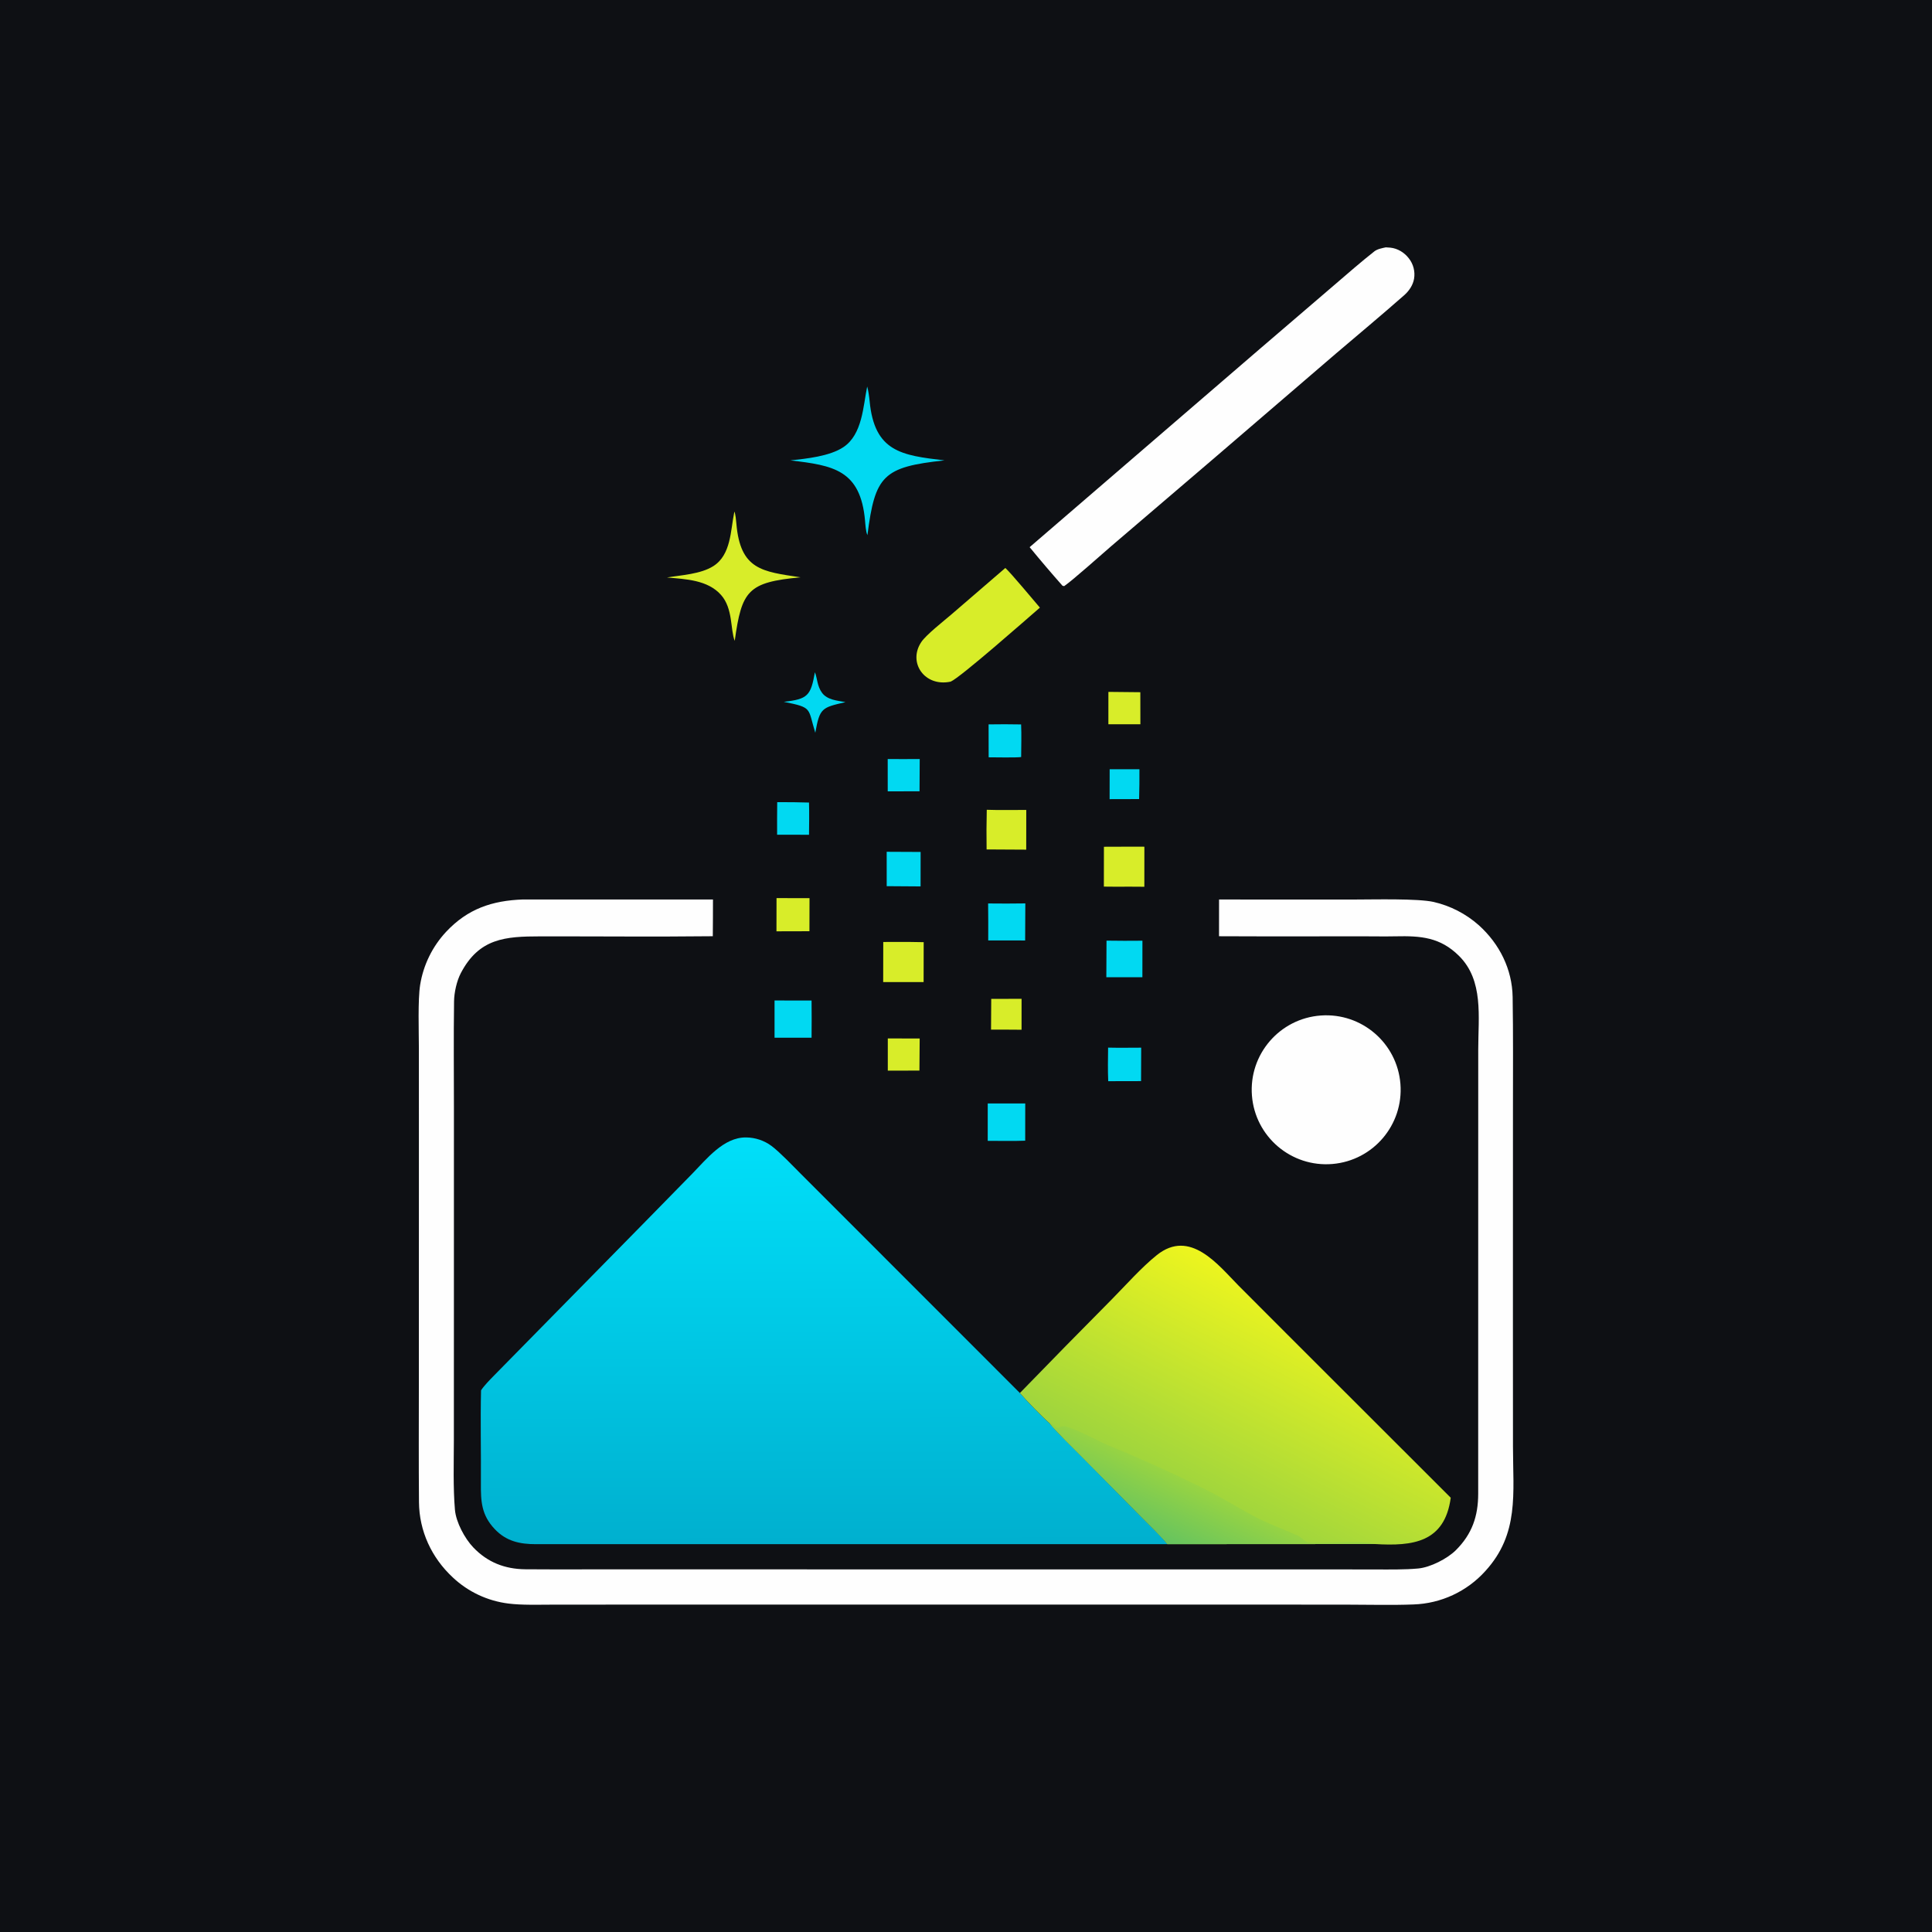
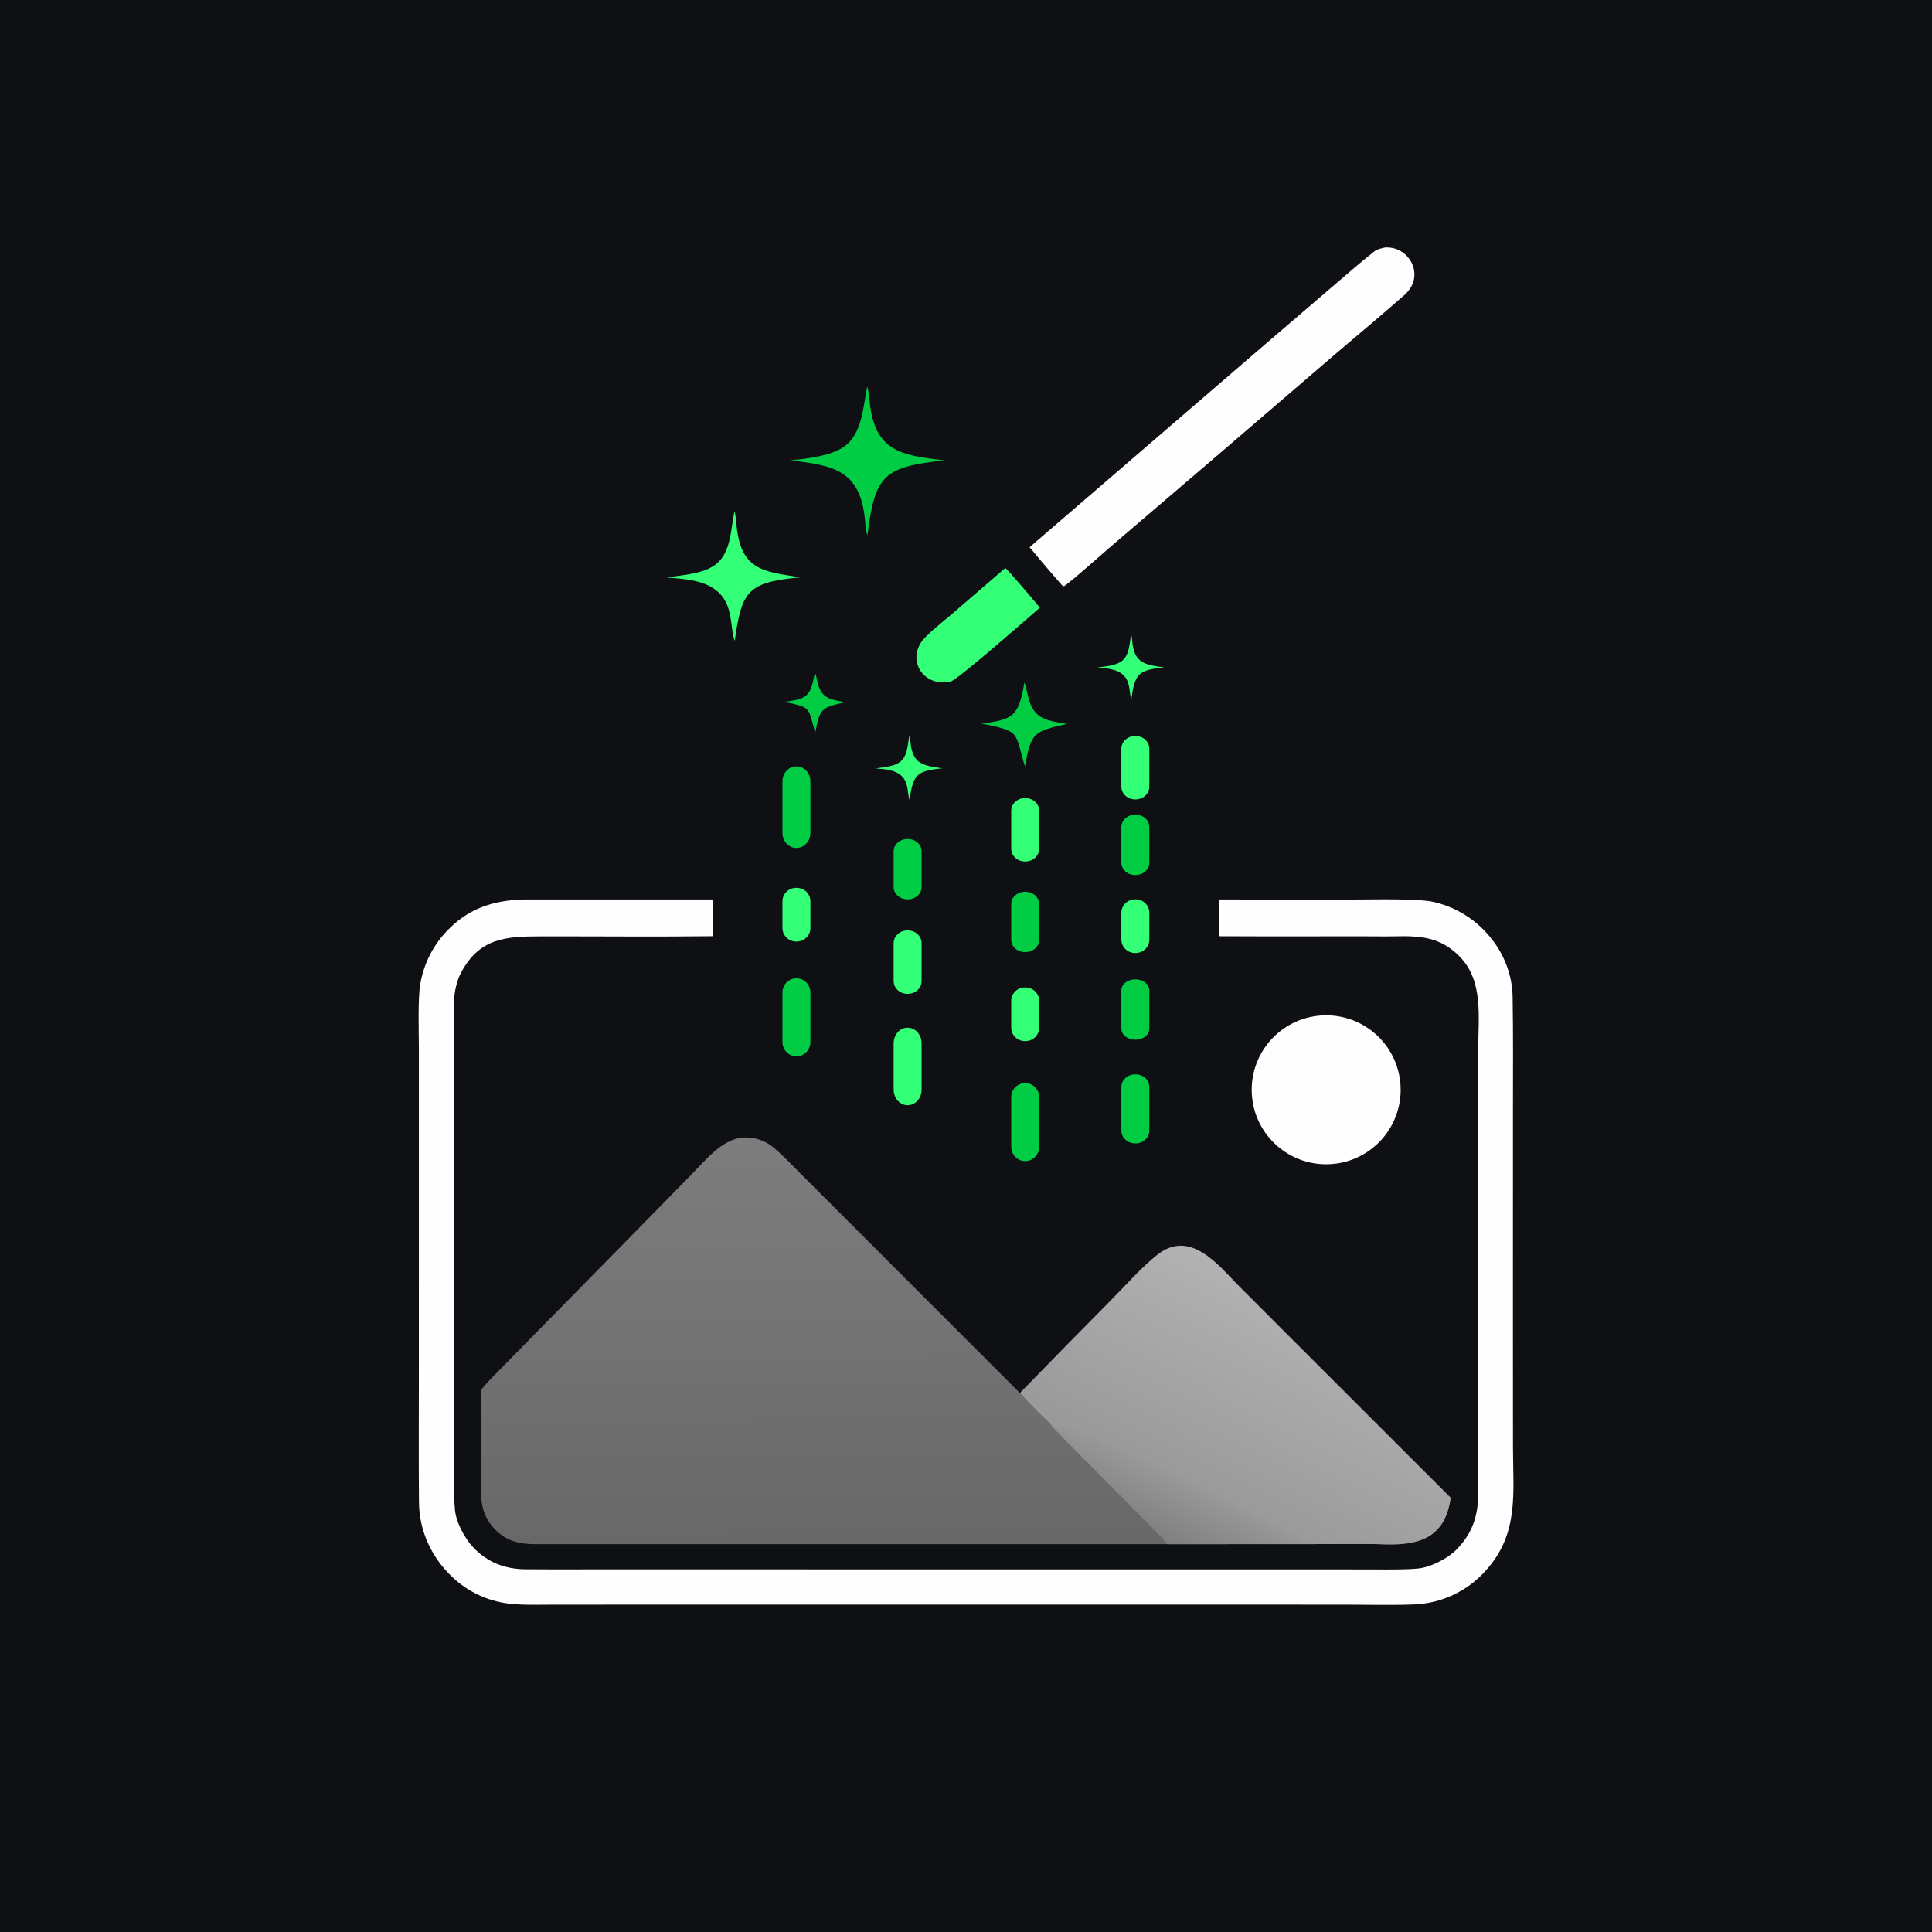
<svg xmlns="http://www.w3.org/2000/svg" width="1254" height="1254" viewBox="0 0 1254 1254" version="1.1" id="svg29">
  <path fill="#0E1014" d="M0 0L1254 0L1254 1254L0 1254L0 0Z" id="path1" />
  <defs id="defs2">
    <linearGradient id="gradient_0" gradientUnits="userSpaceOnUse" x1="533.659" y1="1001.015" x2="533.057" y2="739.539">
-       <stop offset="0" stop-color="#00B0CF" id="stop1" />
-       <stop offset="1" stop-color="#00DFF9" id="stop2" />
+       <stop offset="0" stop-color="#00B0CF" id="stop1" style="stop-color:#686868;stop-opacity:1;" />
+       <stop offset="1" stop-color="#00DFF9" id="stop2" style="stop-color:#7d7d7d;stop-opacity:1;" />
    </linearGradient>
  </defs>
  <path fill="url(#gradient_0)" d="M312.231 902.418C314.37 899.188 317.966 895.583 320.713 892.761L419.535 792.211L449.268 761.856C458.661 752.271 469.654 738.157 484.184 738.272C490.175 738.307 496 740.251 500.81 743.822C506.151 747.825 514.472 756.601 519.544 761.667L550.754 792.885L661.976 904.158C665.47 908.319 677.26 920.468 681.398 923.933C684.875 928.535 697.166 940.468 701.781 945.135L741.092 984.857C745.157 988.965 754.563 998.052 757.747 1002.27L483.909 1002.28C438.585 1002.28 393.217 1002.24 347.897 1002.28C337.417 1002.28 328.679 1000.44 321.165 992.538C312.481 983.4 312.047 974.562 312.137 962.805C312.292 942.705 311.752 922.507 312.231 902.418Z" id="path2" />
  <path fill="#FEFEFE" d="M339.409 583.816L462.768 583.827C462.811 591.73 462.694 599.761 462.653 607.674C425.346 608.092 388.07 607.722 350.556 607.771C328.051 607.8 311.018 608.894 299.114 631.604C296.453 636.681 294.792 644.156 294.711 649.954C294.392 672.783 294.614 695.659 294.626 718.5L294.614 852.396L294.588 934.705C294.565 949.192 294.05 965.655 295.285 979.935C295.986 988.04 301.641 998.561 307.176 1004.36C316.441 1014.08 327.68 1018.44 340.995 1018.57C355.642 1018.72 370.255 1018.64 384.876 1018.62L461.778 1018.63L706.441 1018.64L848.929 1018.64L892.167 1018.68C901.336 1018.69 911.55 1018.9 920.575 1018.05C928.388 1017.32 939.36 1011.73 944.923 1006.21C955.447 995.759 959.444 984.143 959.45 969.543C959.478 895.942 959.44 822.298 959.468 748.708L959.479 681.225C959.474 660.016 963.107 636.385 946.975 620.412C934.749 608.306 922.221 607.381 905.84 607.735C898.751 607.888 891.328 607.727 884.256 607.733L824.293 607.78L791.23 607.685L791.246 583.845L880.091 583.85C892.096 583.845 920.159 583.121 930.515 585.422C941.396 587.92 951.475 593.108 959.831 600.512C973.288 612.63 981.511 629.097 981.806 647.131C982.199 671.109 982.017 695.51 982.015 719.491L981.99 858.412L982.025 938.992C982.036 969.26 986.161 995.555 964.116 1019.69C952.155 1032.99 935.278 1040.83 917.395 1041.4C903.804 1041.95 887.497 1041.52 873.613 1041.52L792.269 1041.48L543.99 1041.49L401.371 1041.5L358.193 1041.53C349.382 1041.54 338.643 1041.9 330.071 1040.82C316.505 1039.15 303.824 1033.21 293.874 1023.84C280.079 1011 272.107 993.726 271.945 975.004C271.728 949.844 271.854 924.522 271.869 899.361L271.896 755.023L271.882 680.333C271.872 669.7 271.156 648.915 272.703 639.257C274.776 626.347 280.65 614.348 289.574 604.792C303.599 589.824 319.471 584.545 339.409 583.816Z" id="path3" />
  <defs id="defs4">
    <linearGradient id="gradient_1" gradientUnits="userSpaceOnUse" x1="849.26" y1="849.084" x2="783.638" y2="976.513">
-       <stop offset="0" stop-color="#EDF51E" id="stop3" />
-       <stop offset="1" stop-color="#9DD43E" id="stop4" />
+       <stop offset="0" stop-color="#EDF51E" id="stop3" style="stop-color:#b2b2b2;stop-opacity:1;" />
+       <stop offset="1" stop-color="#9DD43E" id="stop4" style="stop-color:#999999;stop-opacity:1;" />
    </linearGradient>
  </defs>
  <path fill="url(#gradient_1)" d="M661.976 904.158C681.719 883.807 701.577 863.568 721.55 843.442C730.668 834.214 740.925 822.588 750.882 814.627C772.463 797.373 790.645 820.991 803.826 834.368L835.186 865.786L941.63 972.135C937.712 1001.23 916.965 1003.66 892.51 1002.19L757.747 1002.27C754.563 998.052 745.157 988.965 741.092 984.857L701.781 945.135C697.166 940.468 684.875 928.535 681.398 923.933C677.26 920.468 665.47 908.319 661.976 904.158Z" id="path4" />
  <defs id="defs6">
    <linearGradient id="gradient_2" gradientUnits="userSpaceOnUse" x1="768.512" y1="959.81" x2="750.738" y2="996.695">
-       <stop offset="0" stop-color="#99D442" id="stop5" />
-       <stop offset="1" stop-color="#67C45E" id="stop6" />
+       <stop offset="0" stop-color="#99D442" id="stop5" style="stop-color:#999999;stop-opacity:1;" />
+       <stop offset="1" stop-color="#67C45E" id="stop6" style="stop-color:#808080;stop-opacity:1;" />
    </linearGradient>
  </defs>
  <path fill="url(#gradient_2)" d="M681.398 923.933C685.152 924.048 683.804 928.004 688.303 926.188C689.363 925.76 690.532 925.509 691.676 925.854C702.11 929.004 712.998 935.622 722.912 939.645C742.77 947.704 761.969 956.657 781.213 966.06C793.282 971.957 805.637 980.112 817.721 986.078C825.454 989.896 834.573 993.123 842.485 996.786C845.021 997.96 847.19 1000.99 849.253 1001.16C858.944 1001.93 884.29 999.751 892.51 1002.19L757.747 1002.27C754.563 998.052 745.157 988.965 741.092 984.857L701.781 945.135C697.166 940.468 684.875 928.535 681.398 923.933Z" id="path6" />
  <path fill="#FEFEFE" d="M899.489 160.546C900.453 160.585 901.416 160.65 902.378 160.739C907.163 161.218 911.475 163.872 914.399 167.639C917.366 171.384 918.611 176.209 917.826 180.922C917.077 185.211 914.513 188.892 911.32 191.702C896.806 204.468 881.696 217.069 866.99 229.586L787.35 298.001L721.404 354.37C715.022 359.825 696.341 376.59 690.711 380.441L689.631 380.194C682.365 371.981 675.255 363.632 668.303 355.151L817.883 226.306L866.151 184.917C874.574 177.701 883.325 170.02 892.06 163.151C893.993 161.631 897.075 161.057 899.489 160.546Z" id="path7" />
  <path fill="#FEFEFE" d="M857.314 659.131C883.819 657.224 906.893 677.07 908.971 703.562C911.05 730.055 891.353 753.256 864.875 755.506C838.153 757.776 814.692 737.859 812.594 711.124C810.497 684.388 830.565 661.056 857.314 659.131Z" id="path8" />
-   <path fill="#D8ED29" d="M652.528 368.655C655.929 371.631 671.278 390.103 674.968 394.386C666.923 401.341 623.314 439.81 617.054 442.429C600.217 446.062 589.033 430.081 597.997 416.713C601.176 411.971 612.72 402.951 617.455 398.874L652.528 368.655Z" id="path9" />
-   <path fill="#01D9F2" d="M562.86 250.863C563.586 253.215 564.203 257.792 564.43 260.227C567.516 293.297 585.196 295.562 613.043 298.818C573.136 303.092 567.963 308.646 563.022 347.322C561.995 345.354 561.685 340.326 561.482 338.033C558.553 304.893 540.774 302.084 513.022 298.831C523.473 297.691 538.509 296.183 547.45 290.208C559.814 281.946 560.232 263.588 562.86 250.863Z" id="path10" />
-   <path fill="#D8ED29" d="M476.688 332.036C477.421 333.852 477.771 337.722 477.944 339.773C480.485 369.915 494.731 370.962 519.612 374.723C485.413 377.901 481.43 383.281 476.89 415.973C473.976 408.63 475.86 395.005 467.999 386.154C459.3 376.358 445.01 375.915 432.892 374.832C442.334 373.266 454.761 372.659 462.982 367.458C474.592 360.114 474.138 344.221 476.551 332.673L476.688 332.036Z" id="path11" />
-   <path fill="#D8ED29" d="M580.945 611.386C587.143 611.34 593.342 611.389 599.538 611.531L599.488 637.44L590.721 637.433L573.246 637.431L573.295 611.406L580.945 611.386Z" id="path12" />
-   <path fill="#D8ED29" d="M734.907 549.546L742.779 549.571L742.757 575.566C736.606 575.459 730.212 575.539 724.04 575.535L716.484 575.472L716.522 549.606L734.907 549.546Z" id="path13" />
-   <path fill="#D8ED29" d="M640.48 525.604C648.595 525.917 657.873 525.665 666.12 525.706L666.088 551.484L640.373 551.342C640.239 542.763 640.275 534.182 640.48 525.604Z" id="path14" />
-   <path fill="#01D9F2" d="M641.111 716.219L665.449 716.208L665.423 740.383C657.873 740.691 648.768 740.47 641.099 740.478L641.111 716.219Z" id="path15" />
-   <path fill="#01D9F2" d="M502.734 649.376L526.763 649.421C526.844 657.468 526.845 665.516 526.767 673.563L502.734 673.546L502.734 649.376Z" id="path16" />
-   <path fill="#01D9F2" d="M641.358 586.405C649.406 586.505 657.455 586.494 665.503 586.373L665.389 610.432L641.422 610.421C641.47 602.416 641.449 594.41 641.358 586.405Z" id="path17" />
-   <path fill="#01D9F2" d="M718.203 610.537C725.973 610.659 733.744 610.675 741.515 610.584L741.488 634.293L718.086 634.296L718.203 610.537Z" id="path18" />
-   <path fill="#01D9F2" d="M575.519 552.87L597.548 552.973L597.519 575.342L575.531 575.186L575.519 552.87Z" id="path19" />
-   <path fill="#01D9F2" d="M719.233 679.98C726.187 680.156 733.714 680.019 740.71 680.011L740.627 701.717L719.312 701.765C718.98 694.526 719.154 687.23 719.233 679.98Z" id="path20" />
-   <path fill="#D8ED29" d="M504.021 582.931L525.431 582.965L525.381 604.431L503.977 604.486L504.021 582.931Z" id="path21" />
-   <path fill="#01D9F2" d="M641.666 470.178C648.701 470.059 655.738 470.068 662.773 470.205C663.066 476.88 662.838 484.609 662.798 491.36C660.186 491.833 645.064 491.563 641.711 491.547L641.666 470.178Z" id="path22" />
-   <path fill="#01D9F2" d="M504.465 520.662C511.344 520.614 518.224 520.696 525.1 520.908C525.307 527.856 525.172 534.86 525.109 541.814L504.398 541.804C504.362 534.756 504.385 527.709 504.465 520.662Z" id="path23" />
-   <path fill="#d8ed29" d="m 719.427,449.082 20.725,0.211 0.038,20.819 -20.777,-0.018 z" id="path24" />
-   <path fill="#01D9F2" d="M576.183 492.666C583.108 492.714 590.033 492.71 596.958 492.653L596.836 513.613L576.198 513.63L576.183 492.666Z" id="path25" />
-   <path fill="#D8ED29" d="M576.246 674.009L596.938 674.065L596.77 694.883L576.24 694.932L576.246 674.009Z" id="path26" />
-   <path fill="#D8ED29" d="M643.377 648.342L663.071 648.301L663.061 668.369C656.507 668.272 649.817 668.318 643.251 668.303C643.342 661.649 643.384 654.996 643.377 648.342Z" id="path27" />
-   <path fill="#01D9F2" d="M720.247 499.293L739.572 499.278C739.617 505.738 739.545 512.199 739.357 518.656L720.209 518.707C720.178 512.236 720.191 505.764 720.247 499.293Z" id="path28" />
-   <path fill="#01D9F2" d="M528.927 436.328C530.512 440.216 530.333 445.34 533.579 449.714C536.988 454.308 543.499 454.778 548.792 455.713C533.478 459.333 532.079 459.35 529.183 475.616C524.199 459.51 527.746 459.324 508.729 455.534C524.28 453.796 526.251 451.578 528.927 436.328Z" id="path29" />
+   <path fill="#D8ED29" d="M652.528 368.655C655.929 371.631 671.278 390.103 674.968 394.386C666.923 401.341 623.314 439.81 617.054 442.429C600.217 446.062 589.033 430.081 597.997 416.713C601.176 411.971 612.72 402.951 617.455 398.874L652.528 368.655Z" id="path9" style="fill:#33ff77;fill-opacity:1" />
+   <path fill="#01D9F2" d="M562.86 250.863C563.586 253.215 564.203 257.792 564.43 260.227C567.516 293.297 585.196 295.562 613.043 298.818C573.136 303.092 567.963 308.646 563.022 347.322C561.995 345.354 561.685 340.326 561.482 338.033C558.553 304.893 540.774 302.084 513.022 298.831C523.473 297.691 538.509 296.183 547.45 290.208C559.814 281.946 560.232 263.588 562.86 250.863Z" id="path10" style="fill:#00cc44;fill-opacity:1" />
+   <path fill="#D8ED29" d="M476.688 332.036C477.421 333.852 477.771 337.722 477.944 339.773C480.485 369.915 494.731 370.962 519.612 374.723C485.413 377.901 481.43 383.281 476.89 415.973C473.976 408.63 475.86 395.005 467.999 386.154C459.3 376.358 445.01 375.915 432.892 374.832C442.334 373.266 454.761 372.659 462.982 367.458C474.592 360.114 474.138 344.221 476.551 332.673L476.688 332.036Z" id="path11" style="fill:#33ff77;fill-opacity:1" />
+   <path fill="#d8ed29" d="m 734.224,411.891 c 0.366,0.908 0.541,2.843 0.628,3.869 1.27,15.071 8.393,15.595 20.834,17.475 -17.099,1.589 -19.091,4.279 -21.361,20.625 -1.457,-3.671 -0.515,-10.484 -4.446,-14.909 -4.349,-4.898 -11.495,-5.12 -17.553,-5.661 4.721,-0.783 10.934,-1.087 15.045,-3.687 5.805,-3.672 5.578,-11.618 6.785,-17.392 z" id="path11-3" style="stroke-width:0.5;fill:#33ff77;fill-opacity:1" />
+   <path fill="#d8ed29" d="m 590.284,477.361 c 0.366,0.908 0.541,2.843 0.628,3.869 1.27,15.071 8.393,15.595 20.834,17.475 -17.099,1.589 -19.091,4.279 -21.361,20.625 -1.457,-3.671 -0.515,-10.484 -4.446,-14.909 -4.349,-4.898 -11.495,-5.12 -17.553,-5.661 4.721,-0.783 10.934,-1.087 15.045,-3.687 5.805,-3.672 5.578,-11.618 6.785,-17.392 z" id="path11-3-9" style="fill:#33ff77;fill-opacity:1;stroke-width:0.5" />
+   <path fill="#01D9F2" d="M528.927 436.328C530.512 440.216 530.333 445.34 533.579 449.714C536.988 454.308 543.499 454.778 548.792 455.713C533.478 459.333 532.079 459.35 529.183 475.616C524.199 459.51 527.746 459.324 508.729 455.534C524.28 453.796 526.251 451.578 528.927 436.328Z" id="path29" style="fill:#00cc44;fill-opacity:1" />
+   <path fill="#01d9f2" d="m 664.914,442.953 c 2.2,5.396 1.951,12.508 6.457,18.578 4.731,6.376 13.768,7.028 21.114,8.326 -21.254,5.024 -23.196,5.048 -27.215,27.623 -6.917,-22.353 -1.994,-22.612 -28.388,-27.872 21.583,-2.412 24.319,-5.491 28.033,-26.656 z" id="path29-1" style="fill:#00cc44;fill-opacity:1;stroke-width:1.388" />
+   <rect style="fill:#33ff77;stroke-width:1.105" id="rect1" width="18.144" height="50.276" x="580.039" y="667.053" rx="8.941" ry="10.164" />
+   <rect style="fill:#33ff77;stroke-width:0.92" id="rect1-2" width="18.144" height="34.843" x="507.871" y="576.277" rx="8.941" ry="8.719" />
+   <rect style="fill:#33ff77;stroke-width:0.92" id="rect1-2-6" width="18.144" height="34.843" x="656.352" y="640.914" rx="8.941" ry="8.719" />
+   <rect style="fill:#33ff77;stroke-width:0.92" id="rect1-2-6-3" width="18.144" height="34.843" x="727.845" y="583.738" rx="8.941" ry="8.719" />
+   <rect style="fill:#33ff77" id="rect1-6" width="18.144" height="41.154" x="580.039" y="603.909" rx="8.941" ry="8.251" />
+   <rect style="fill:#33ff77" id="rect1-6-8" width="18.144" height="41.154" x="656.352" y="518.018" rx="8.941" ry="8.251" />
+   <rect style="fill:#33ff77" id="rect1-6-8-9" width="18.144" height="41.154" x="727.845" y="477.717" rx="8.941" ry="8.251" />
+   <rect style="fill:#00cc44;fill-opacity:1;stroke-width:0.975" id="rect1-6-5" width="18.144" height="39.161" x="580.039" y="544.577" rx="8.941" ry="7.931" />
+   <rect style="fill:#00cc44;fill-opacity:1;stroke-width:0.975" id="rect1-6-5-59" width="18.144" height="39.161" x="727.845" y="528.792" rx="8.941" ry="7.931" />
+   <rect style="fill:#00cc44;fill-opacity:1;stroke-width:0.975" id="rect1-6-5-6" width="18.144" height="39.161" x="656.352" y="578.822" rx="8.941" ry="7.931" />
+   <rect style="fill:#00cc44;fill-opacity:1;stroke-width:1.134" id="rect1-6-5-1" width="18.144" height="52.921" x="507.871" y="497.456" rx="8.941" ry="9.713" />
+   <rect style="fill:#00cc44;fill-opacity:1;stroke-width:0.975" id="rect1-6-5-1-6-2" width="18.144" height="39.161" x="727.845" y="635.664" rx="8.941" ry="7.188" />
+   <rect style="fill:#00cc44;fill-opacity:1;stroke-width:1.109" id="rect1-6-5-5-9" width="18.144" height="50.62" x="656.352" y="702.985" rx="8.941" ry="9.291" />
+   <rect style="fill:#00cc44;fill-opacity:1;stroke-width:1.044" id="rect1-6-5-5-9-0" width="18.144" height="44.813" x="727.845" y="697.308" rx="8.941" ry="8.225" />
+   <rect style="fill:#00cc44;fill-opacity:1;stroke-width:1.109" id="rect1-6-5-5-7" width="18.144" height="50.62" x="507.871" y="634.992" rx="8.941" ry="9.291" />
</svg>
